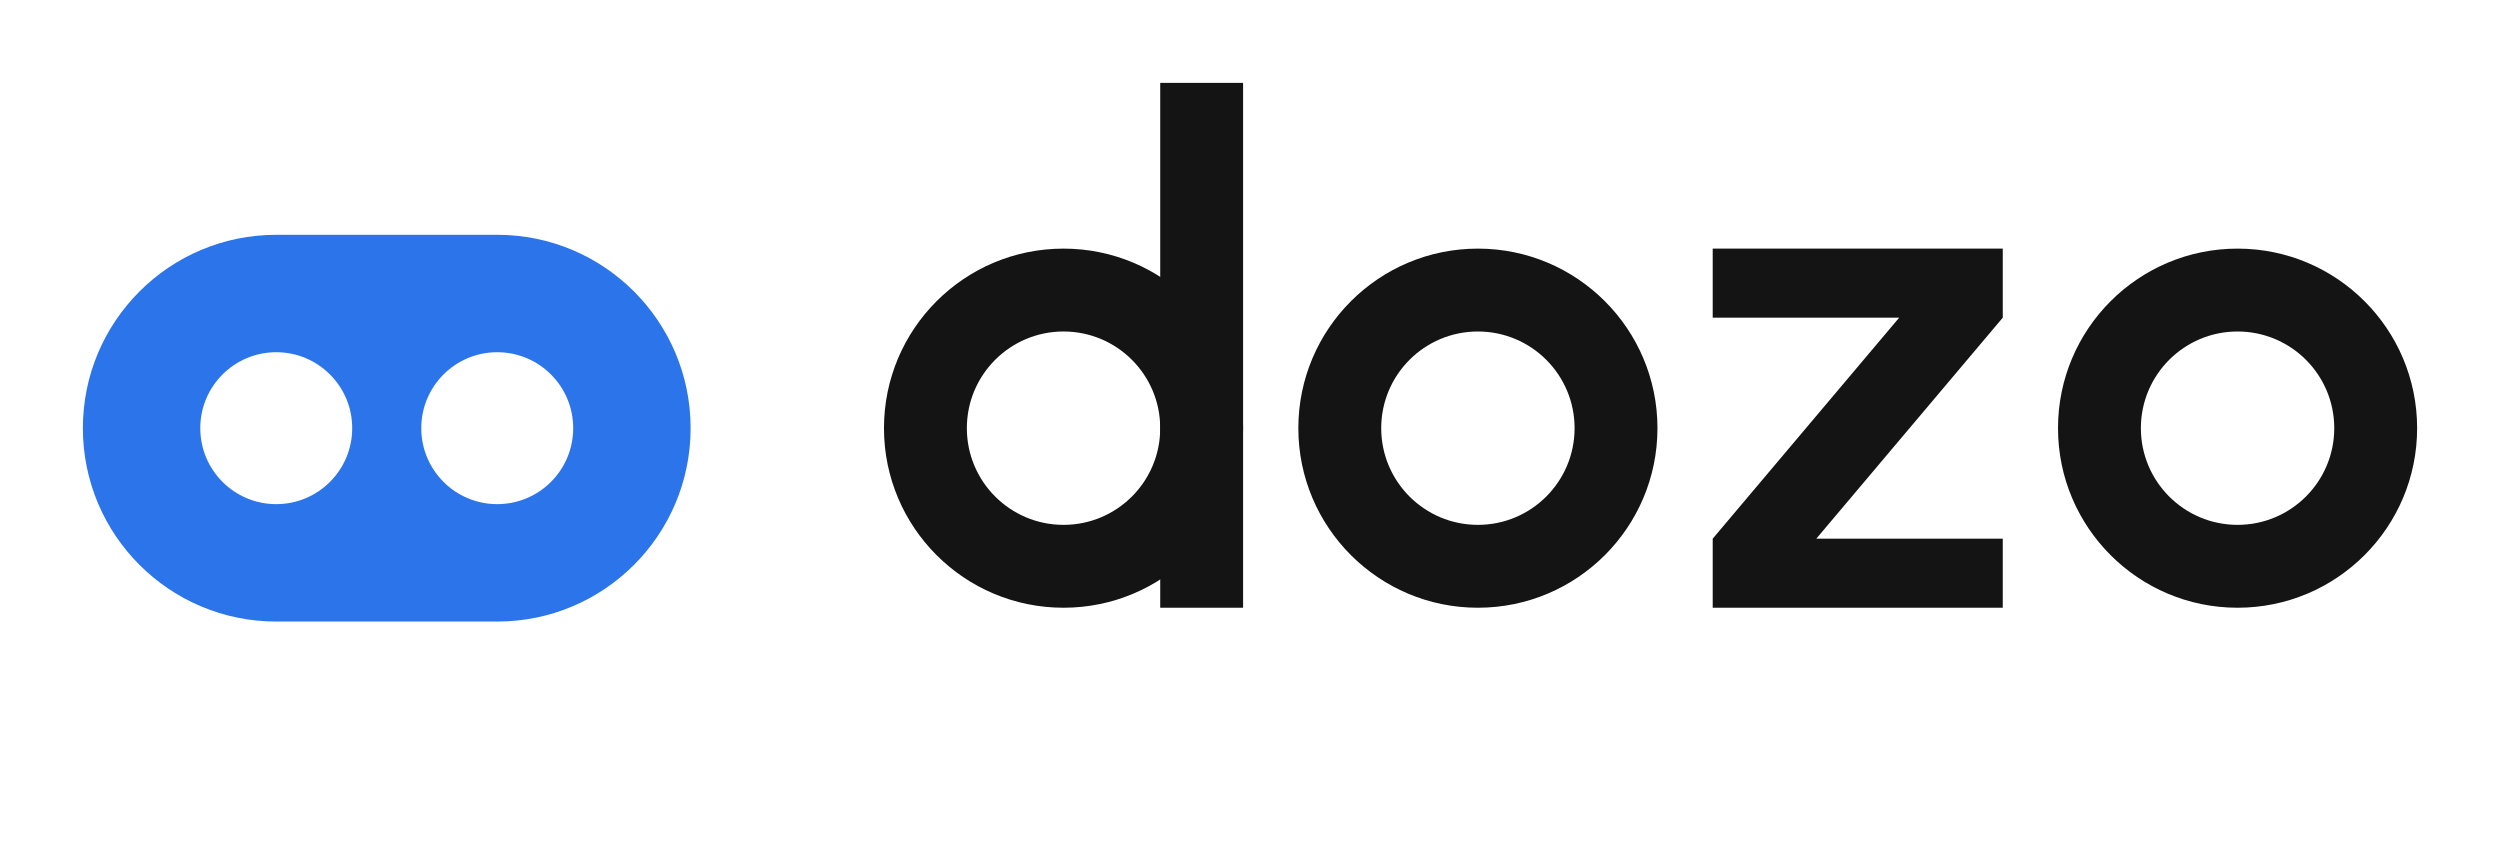
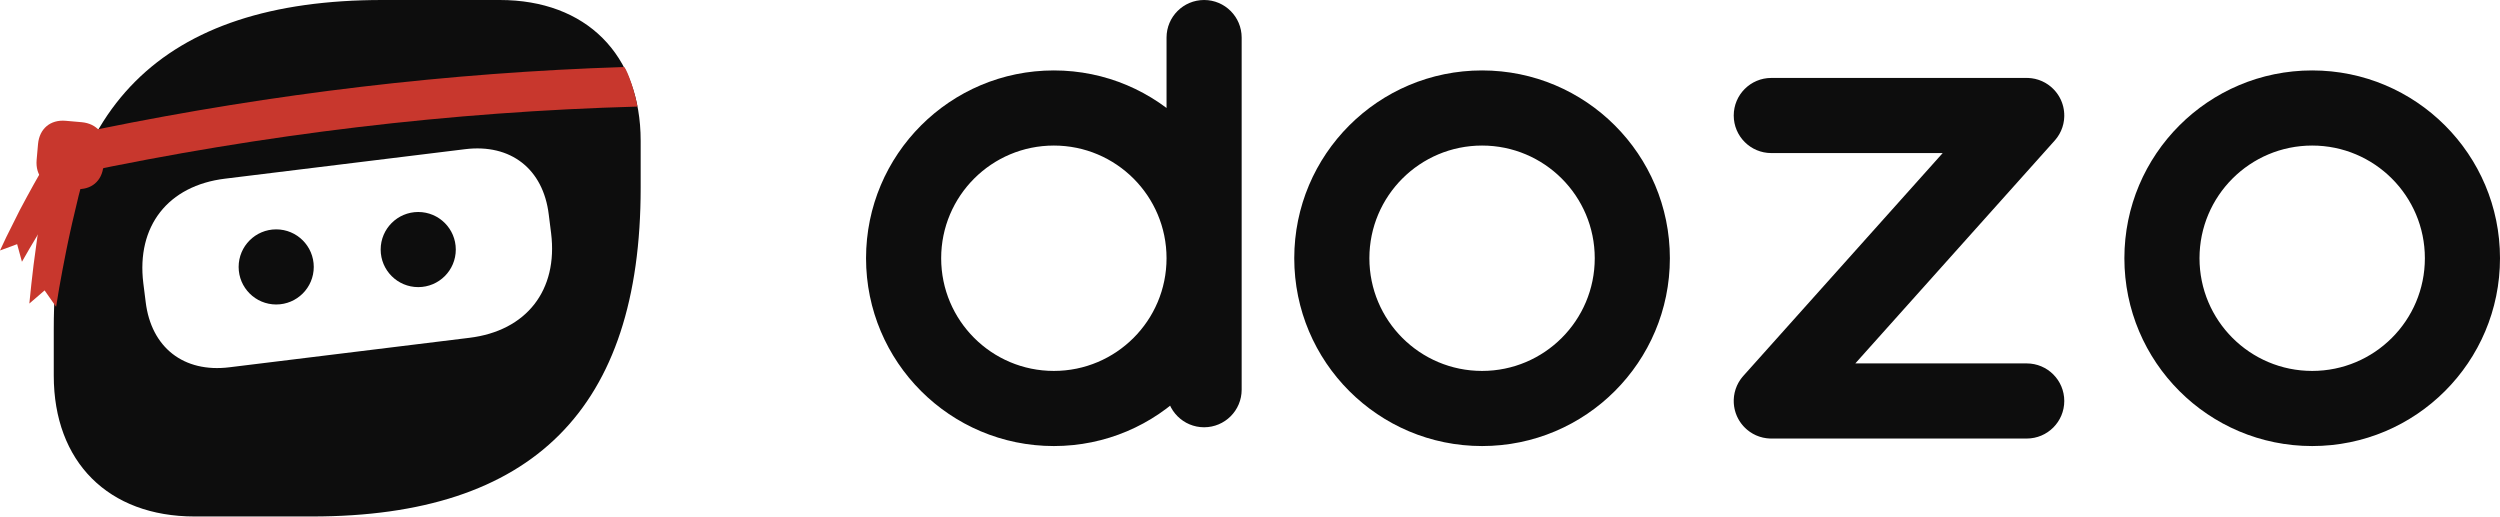
- <svg xmlns="http://www.w3.org/2000/svg" viewBox="-12 -12 362 124">
-   <path fill="#2b74ea" fill-rule="evenodd" transform="translate(-6 0)" d="M34 22H66A28 28 0 0 1 66 78H34A28 28 0 0 1 34 22ZM34 39A11 11 0 1 0 34 61A11 11 0 1 0 34 39ZM66 39A11 11 0 1 0 66 61A11 11 0 1 0 66 39Z" />
-   <g transform="translate(116 0)">
-     <path fill="#141414" d="M26 24A26 26 0 1 0 26 76A26 26 0 1 0 26 24ZM26 36A14 14 0 1 1 26 64A14 14 0 1 1 26 36Z" fill-rule="evenodd" />
-     <path fill="#141414" d="M40 0H52V76H40Z" />
-     <path fill="#141414" fill-rule="evenodd" d="M86 24A26 26 0 1 0 86 76A26 26 0 1 0 86 24ZM86 36A14 14 0 1 1 86 64A14 14 0 1 1 86 36Z" />
-     <path fill="#141414" d="M120 24H162V34L135 66H162V76H120V66L147 34H120Z" />
-     <path fill="#141414" fill-rule="evenodd" d="M196 24A26 26 0 1 0 196 76A26 26 0 1 0 196 24ZM196 36A14 14 0 1 1 196 64A14 14 0 1 1 196 36Z" />
-   </g>
+ <svg xmlns="http://www.w3.org/2000/svg" viewBox="2.42 10 212.98 44">
+   <path fill="#0d0d0d" fill-rule="evenodd" d="M35 10L45 10C52.35 10 57 14.65 57 22L57 26C57 44.82 47.82 54 29 54L19 54C11.65 54 7 49.35 7 42L7 38C7 19.18 16.18 10 35 10ZM21.6 25.22L42.04 22.71C45.93 22.23 48.7 24.39 49.17 28.28L49.37 29.87C49.97 34.73 47.27 38.19 42.4 38.78L21.96 41.29C18.07 41.77 15.3 39.61 14.83 35.72L14.63 34.13C14.03 29.27 16.73 25.81 21.6 25.22Z" />
+   <circle cx="25.95" cy="32.74" r="3.2" fill="#0d0d0d" />
+   <circle cx="38.05" cy="31.26" r="3.2" fill="#0d0d0d" />
+   <path fill="#C8372D" d="M6.94 22.82C6.89 23.09 6.71 23.9 6.6 24.44C6.5 24.97 6.39 25.51 6.29 26.05C6.19 26.59 6.09 27.13 6 27.68C5.91 28.22 5.82 28.76 5.74 29.3C5.65 29.85 5.57 30.39 5.5 30.94C5.42 31.48 5.35 32.03 5.28 32.57C5.21 33.12 5.15 33.66 5.09 34.21C5.03 34.76 4.95 35.58 4.92 35.86L6.22 34.74L7.2 36.14C7.24 35.88 7.37 35.08 7.46 34.55C7.55 34.01 7.65 33.48 7.75 32.96C7.85 32.43 7.95 31.9 8.06 31.37C8.16 30.85 8.28 30.32 8.39 29.8C8.51 29.27 8.62 28.75 8.75 28.23C8.87 27.71 8.99 27.19 9.12 26.67C9.25 26.15 9.39 25.63 9.53 25.12C9.66 24.6 9.88 23.83 9.95 23.57Z" />
+   <path fill="#C8372D" d="M7.24 22.39C7.13 22.57 6.8 23.11 6.58 23.47C6.37 23.84 6.15 24.2 5.94 24.57C5.73 24.94 5.52 25.31 5.31 25.68C5.1 26.05 4.9 26.42 4.7 26.79C4.5 27.16 4.3 27.54 4.1 27.91C3.91 28.29 3.72 28.67 3.53 29.05C3.34 29.43 3.15 29.81 2.96 30.19C2.78 30.57 2.51 31.15 2.42 31.34L3.88 30.8L4.29 32.3C4.39 32.12 4.7 31.58 4.91 31.22C5.11 30.87 5.33 30.51 5.54 30.16C5.75 29.81 5.97 29.45 6.19 29.1C6.41 28.75 6.63 28.41 6.85 28.06C7.07 27.72 7.3 27.37 7.53 27.03C7.76 26.69 7.99 26.35 8.22 26.01C8.45 25.67 8.69 25.34 8.93 25C9.17 24.67 9.53 24.17 9.65 24.01Z" />
+   <path fill="#C8372D" d="M10.82 21C25.73 17.96 40.65 16.19 55.57 15.71C55.67 15.62 56.38 17.23 56.73 19.08C40.84 19.52 24.94 21.42 9.05 24.77C7.78 28.03 8.96 24.17 10.82 21Z" />
+   <path fill="#C8372D" d="M8.01 20.29L9.38 20.41C10.68 20.53 11.46 21.46 11.35 22.76L11.23 24.13C11.12 25.43 10.18 26.21 8.88 26.1L7.52 25.98C6.21 25.87 5.43 24.93 5.54 23.63L5.66 22.27C5.78 20.96 6.71 20.18 8.01 20.29Z" />
+   <path fill="#0d0d0d" d="M76.2 32A16 16 0 1 0 108.2 32A16 16 0 1 0 76.2 32ZM82.6 32A9.6 9.6 0 1 1 101.8 32A9.6 9.6 0 1 1 82.6 32ZM105 10H105A3.2 3.2 0 0 0 101.8 13.2V43.2A3.2 3.2 0 0 0 105 46.4H105A3.2 3.2 0 0 0 108.2 43.2V13.2A3.2 3.2 0 0 0 105 10Z" />
+   <path fill="#0d0d0d" d="M112.68 32A16 16 0 1 0 144.68 32A16 16 0 1 0 112.68 32ZM119.08 32A9.6 9.6 0 1 1 138.28 32A9.6 9.6 0 1 1 119.08 32Z" />
+   <path fill="#0d0d0d" d="M153.32 16.64L175.08 16.64A3.2 3.2 0 0 1 175.08 23.04L153.32 23.04A3.2 3.2 0 0 1 153.32 16.64ZM177.465 21.974L155.705 46.294A3.2 3.2 0 0 1 150.935 42.026L172.695 17.706A3.2 3.2 0 0 1 177.465 21.974ZM153.32 40.96L175.08 40.96A3.2 3.2 0 0 1 175.08 47.36L153.32 47.36A3.2 3.2 0 0 1 153.32 40.96Z" />
+   <path fill="#0d0d0d" d="M183.4 32A16 16 0 1 0 215.4 32A16 16 0 1 0 183.4 32ZM189.8 32A9.6 9.6 0 1 1 209 32A9.6 9.6 0 1 1 189.8 32Z" />
</svg>
